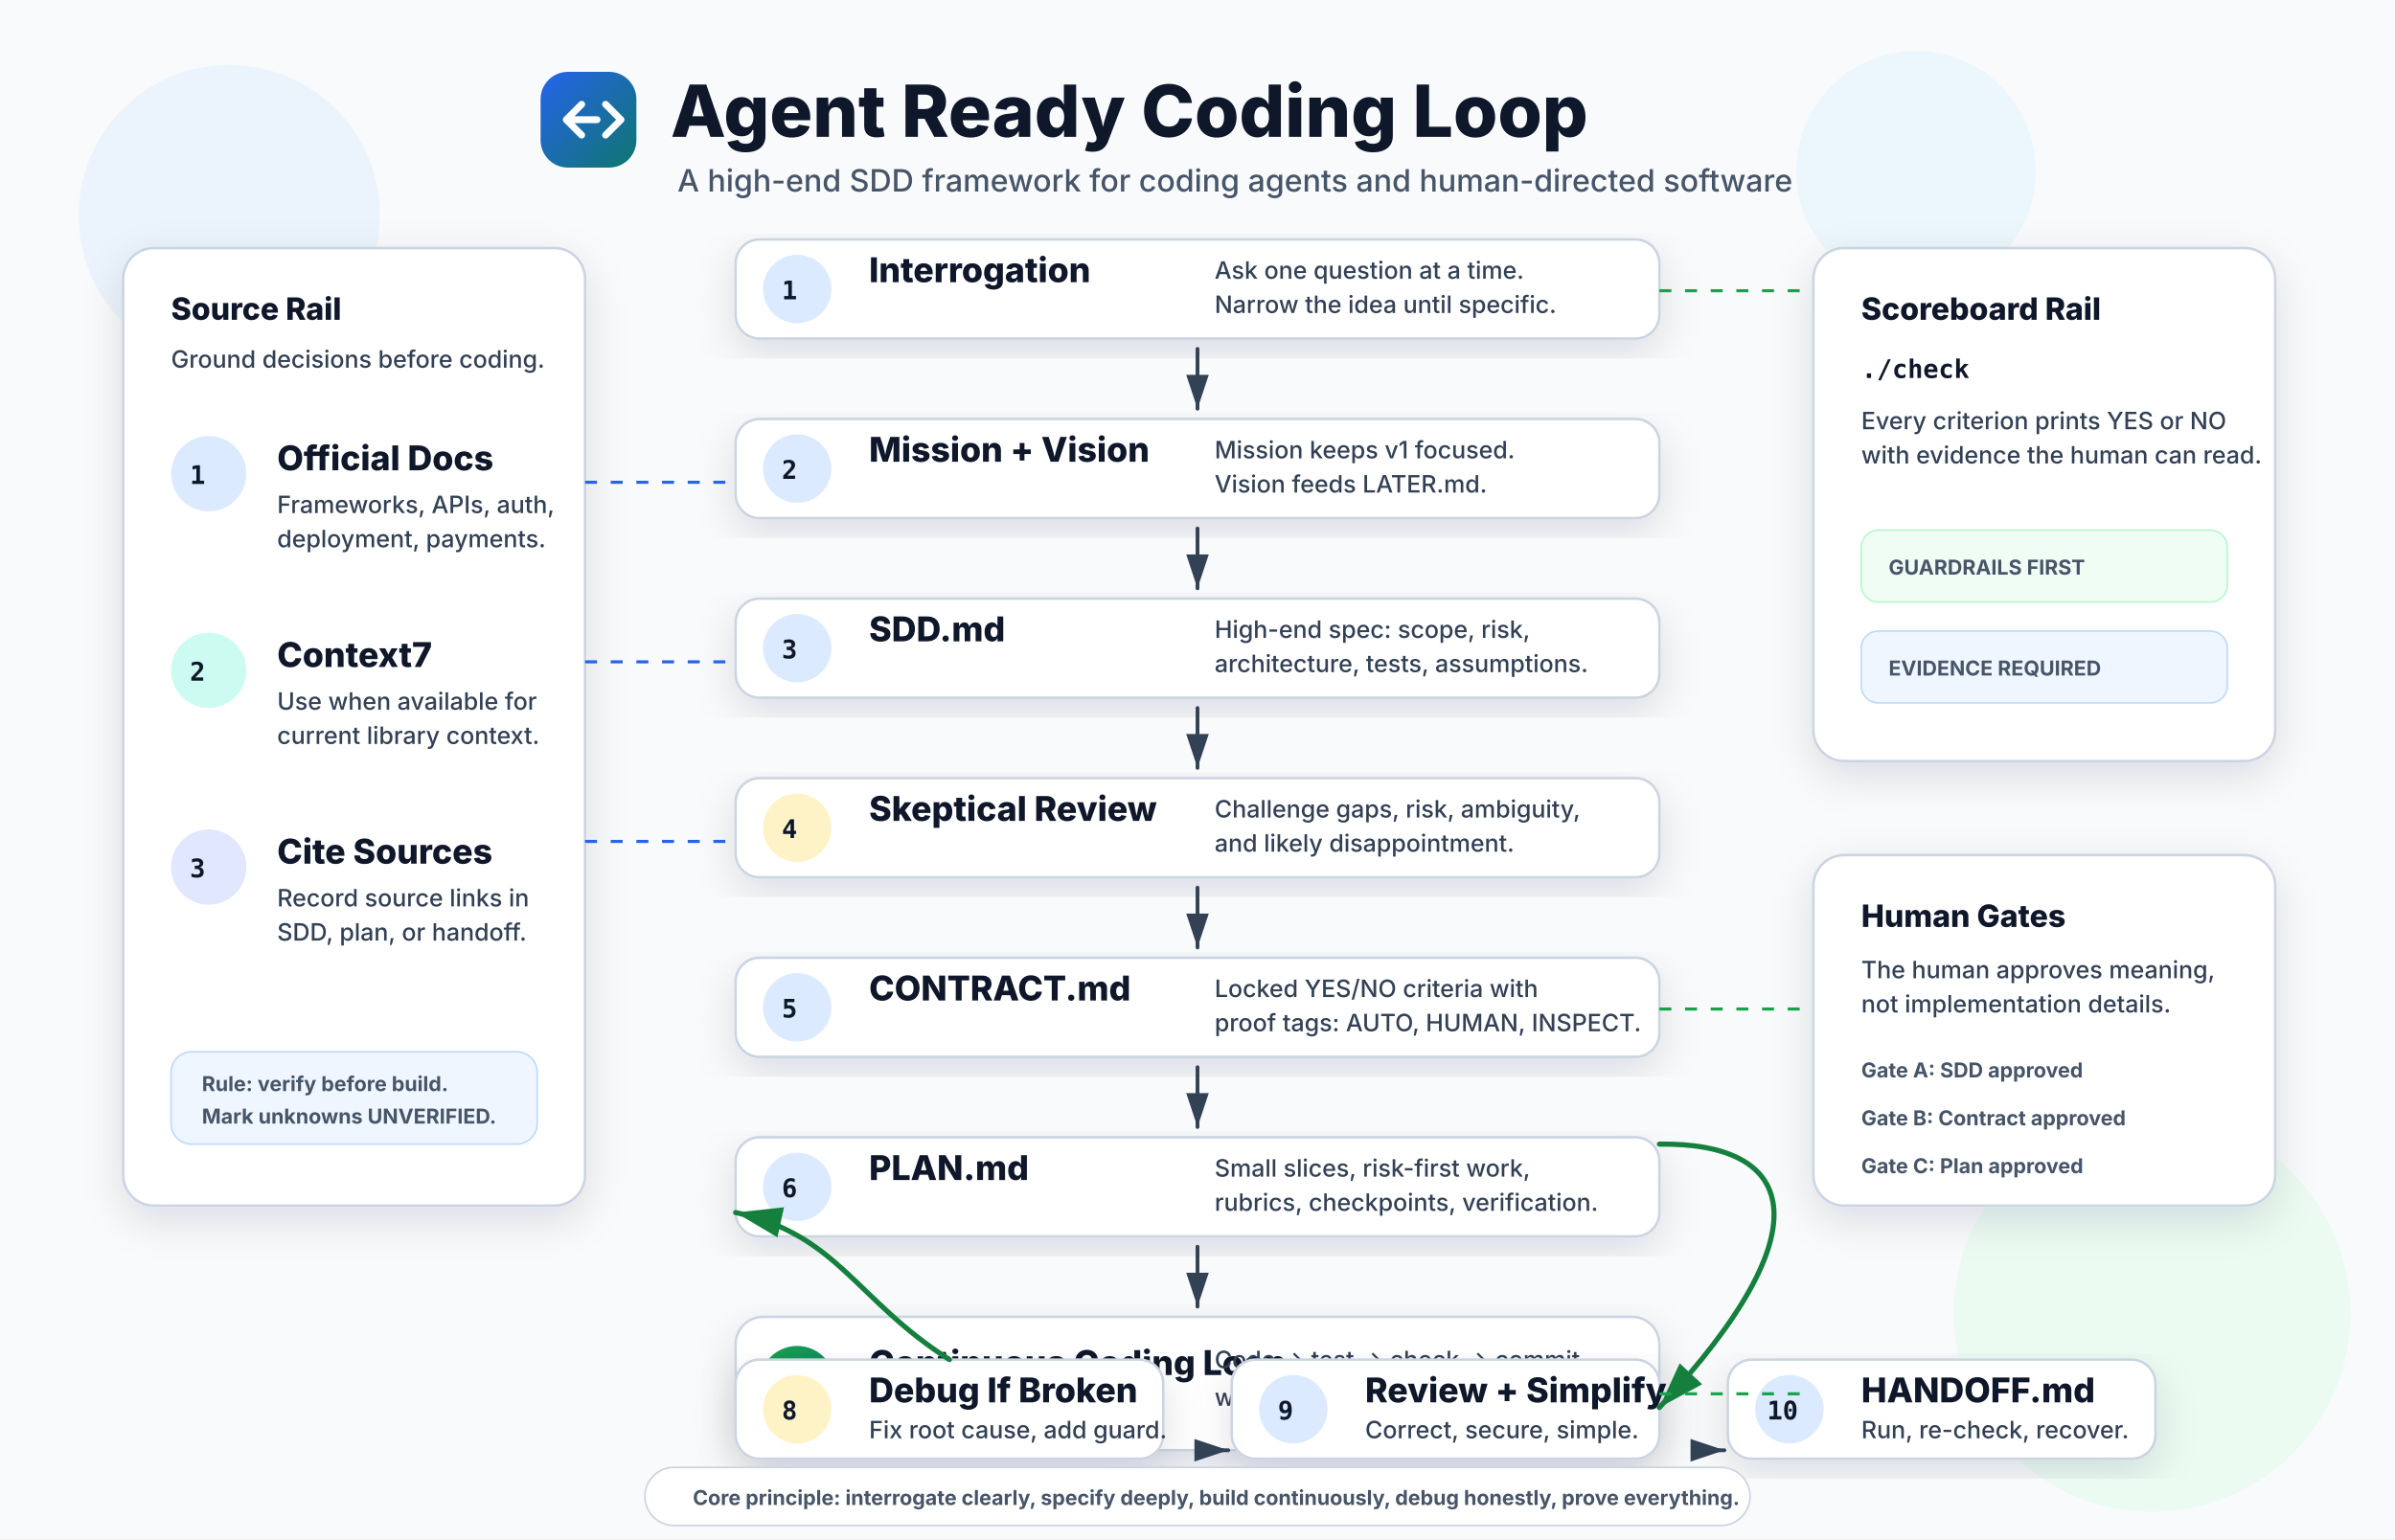
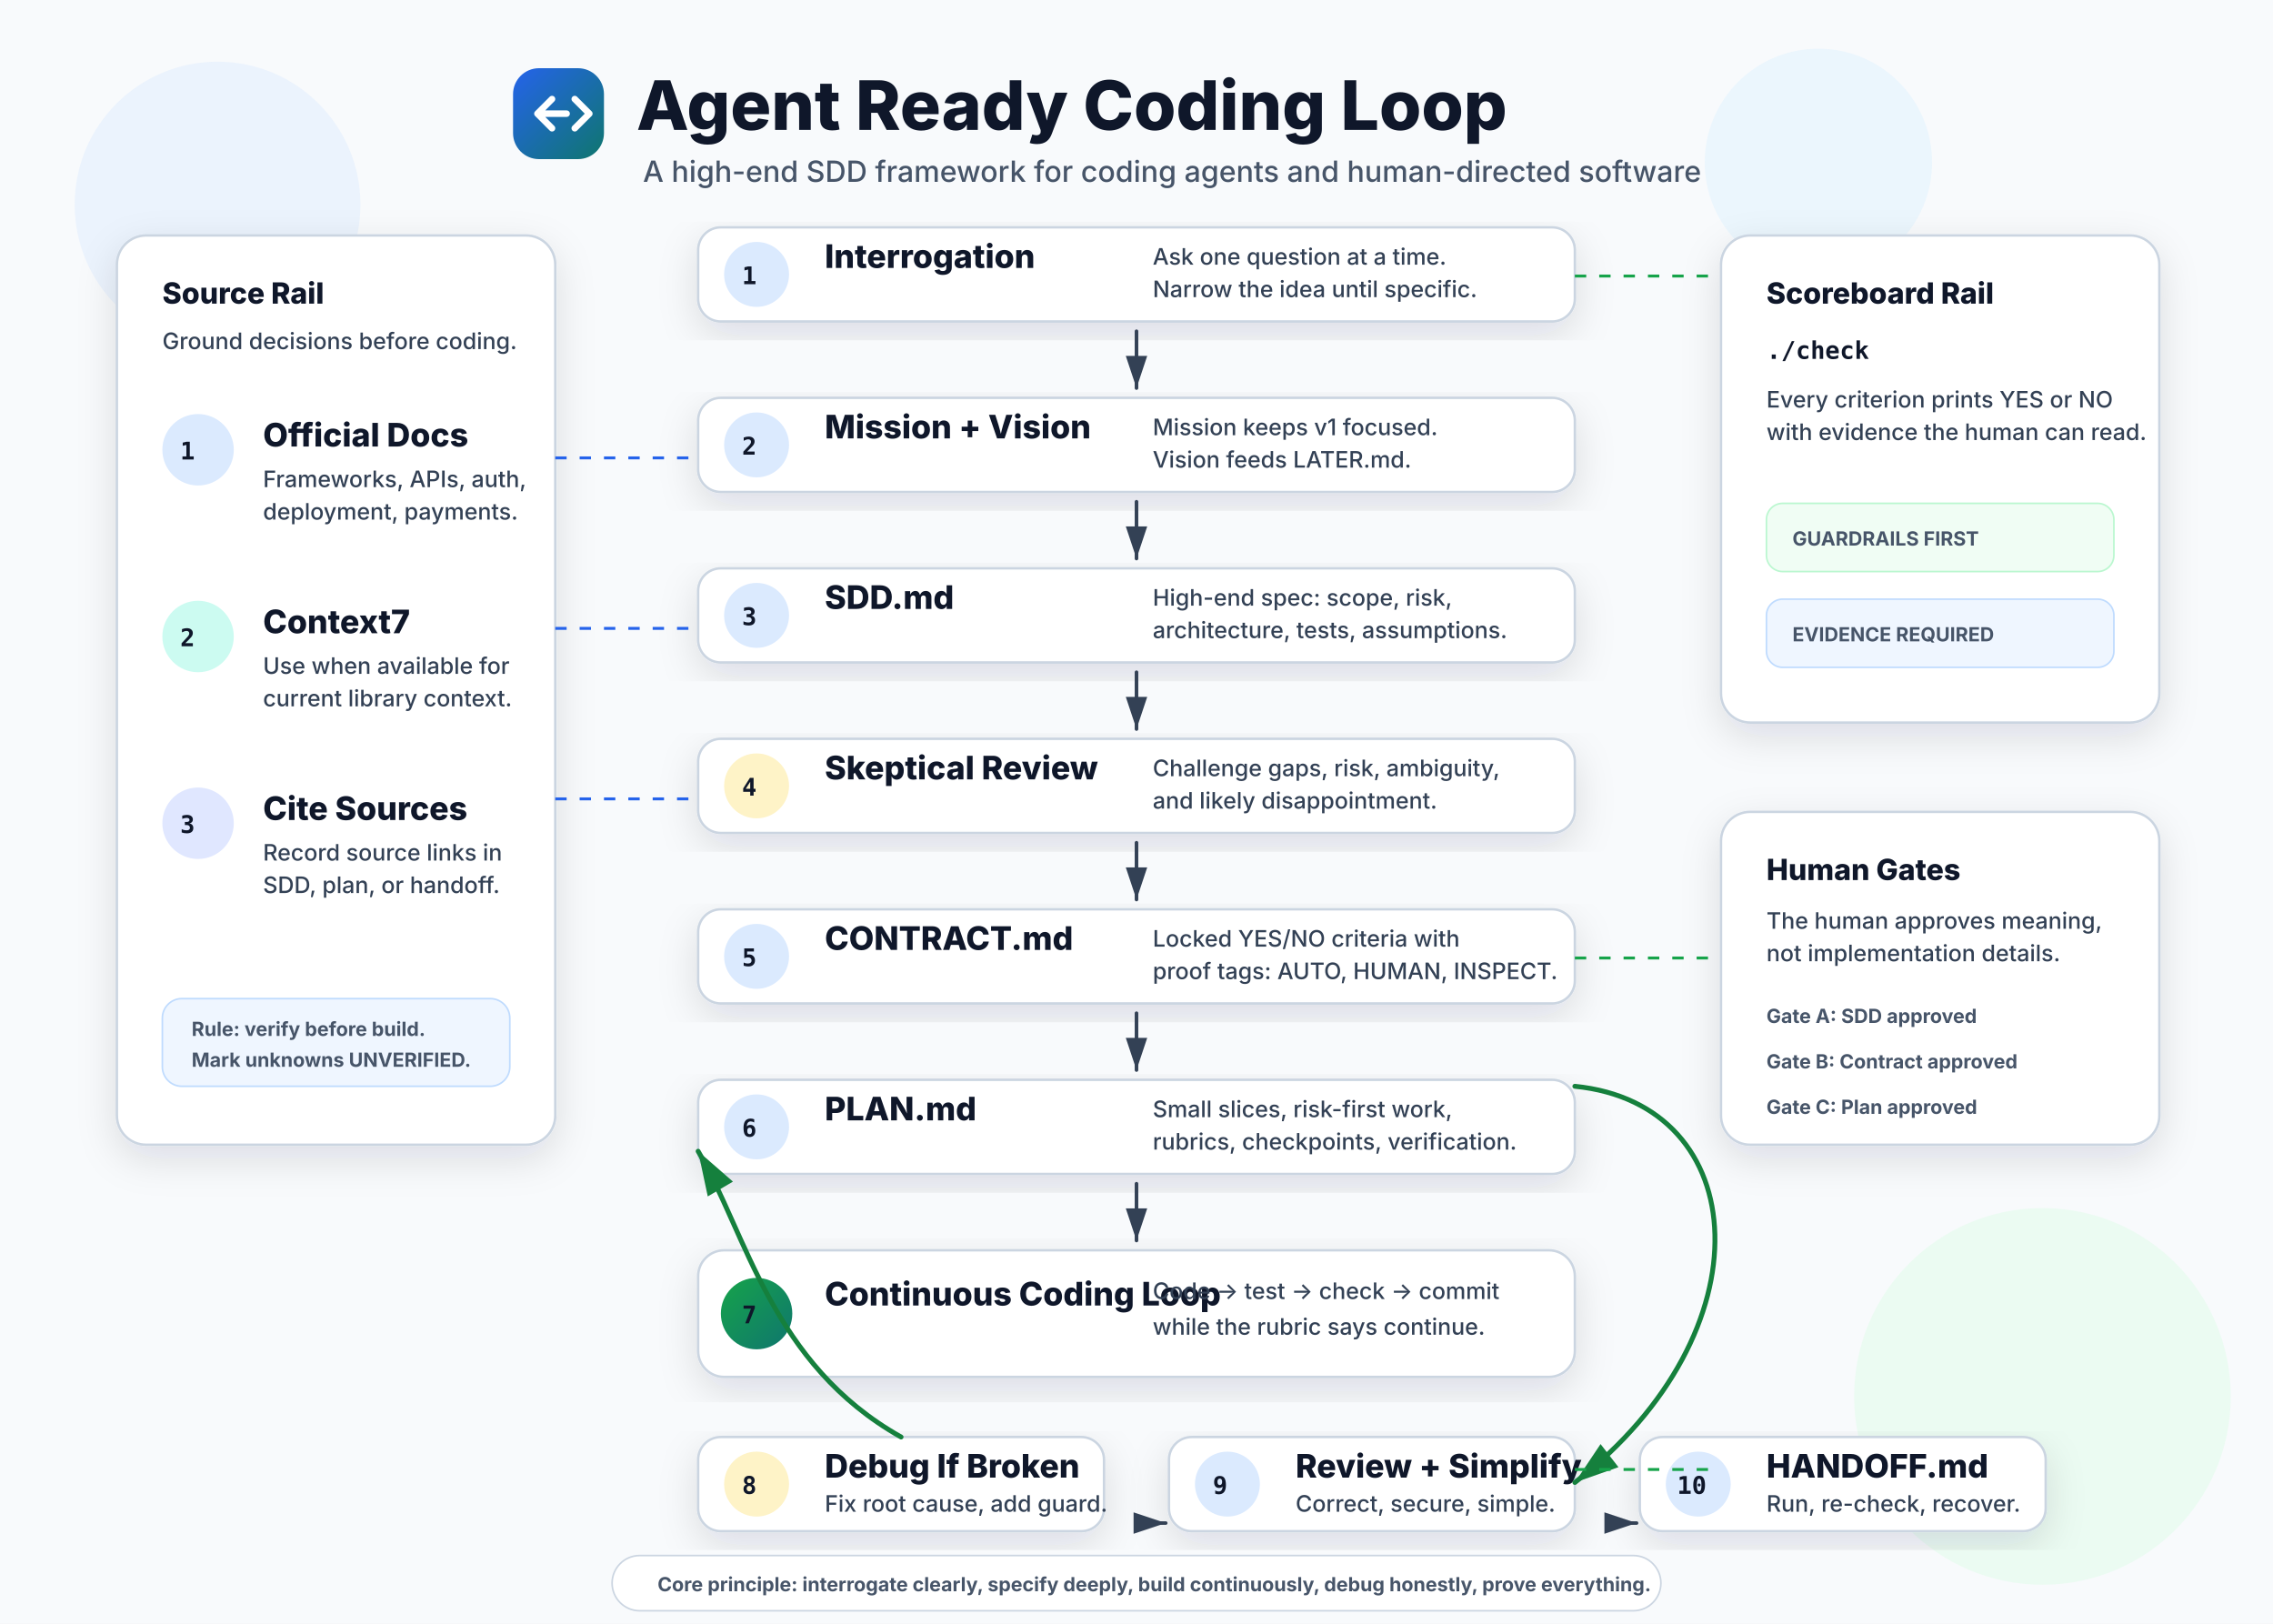
- <svg xmlns="http://www.w3.org/2000/svg" width="1400" height="900" viewBox="0 0 1400 900" fill="none" role="img" aria-labelledby="title desc">
+ <svg xmlns="http://www.w3.org/2000/svg" width="1400" height="1000" viewBox="0 0 1400 1000" fill="none" role="img" aria-labelledby="title desc">
  <defs>
    <linearGradient id="blue" x1="0" y1="0" x2="1" y2="1">
      <stop offset="0" stop-color="#2563EB" />
      <stop offset="1" stop-color="#0F766E" />
    </linearGradient>
    <linearGradient id="green" x1="0" y1="0" x2="1" y2="1">
      <stop offset="0" stop-color="#16A34A" />
      <stop offset="1" stop-color="#0F766E" />
    </linearGradient>
    <filter id="shadow" x="-20%" y="-20%" width="140%" height="140%">
      <feDropShadow dx="0" dy="8" stdDeviation="12" flood-color="#0F172A" flood-opacity="0.12" />
    </filter>
    <style>
      .bg { fill: #F8FAFC; }
      .title { font: 800 42px ui-sans-serif, system-ui, -apple-system, BlinkMacSystemFont, "Segoe UI", sans-serif; fill: #0F172A; }
      .subtitle { font: 500 18px ui-sans-serif, system-ui, -apple-system, BlinkMacSystemFont, "Segoe UI", sans-serif; fill: #475569; }
      .section { font: 800 18px ui-sans-serif, system-ui, -apple-system, BlinkMacSystemFont, "Segoe UI", sans-serif; fill: #0F172A; }
      .label { font: 800 20px ui-sans-serif, system-ui, -apple-system, BlinkMacSystemFont, "Segoe UI", sans-serif; fill: #0F172A; }
      .body { font: 500 14px ui-sans-serif, system-ui, -apple-system, BlinkMacSystemFont, "Segoe UI", sans-serif; fill: #334155; }
      .small { font: 700 12px ui-sans-serif, system-ui, -apple-system, BlinkMacSystemFont, "Segoe UI", sans-serif; fill: #475569; }
      .mono { font: 700 15px ui-monospace, SFMono-Regular, Menlo, Consolas, monospace; fill: #0F172A; }
      .node { fill: white; stroke: #CBD5E1; stroke-width: 1.5; filter: url(#shadow); }
      .rail { fill: white; stroke: #CBD5E1; stroke-width: 1.5; filter: url(#shadow); }
      .arrow { stroke: #334155; stroke-width: 2.2; stroke-linecap: round; stroke-linejoin: round; marker-end: url(#arrow); }
      .loop { stroke: #15803D; stroke-width: 3; stroke-linecap: round; stroke-linejoin: round; marker-end: url(#arrowGreen); }
      .dashedBlue { stroke: #2563EB; stroke-width: 1.8; stroke-dasharray: 7 8; }
      .dashedGreen { stroke: #16A34A; stroke-width: 1.8; stroke-dasharray: 7 8; }
    </style>
    <marker id="arrow" markerWidth="10" markerHeight="10" refX="9" refY="3" orient="auto" markerUnits="strokeWidth">
      <path d="M0,0 L0,6 L9,3 z" fill="#334155" />
    </marker>
    <marker id="arrowGreen" markerWidth="10" markerHeight="10" refX="9" refY="3" orient="auto" markerUnits="strokeWidth">
      <path d="M0,0 L0,6 L9,3 z" fill="#15803D" />
    </marker>
  </defs>
-   <rect class="bg" width="1400" height="900" />
+   <rect class="bg" width="1400" height="1000" />
  <circle cx="134" cy="126" r="88" fill="#DBEAFE" opacity="0.45" />
-   <circle cx="1258" cy="768" r="116" fill="#DCFCE7" opacity="0.45" />
+   <circle cx="1258" cy="860" r="116" fill="#DCFCE7" opacity="0.45" />
  <circle cx="1120" cy="100" r="70" fill="#E0F2FE" opacity="0.55" />
  <g transform="translate(392 45)">
    <rect x="-76" y="-3" width="56" height="56" rx="16" fill="url(#blue)" />
    <path d="M-61 25h18M-52 16l-9 9 9 9M-38 16l9 9-9 9" stroke="white" stroke-width="4" stroke-linecap="round" stroke-linejoin="round" />
    <text class="title" x="0" y="35">Agent Ready Coding Loop</text>
    <text class="subtitle" x="4" y="67">A high-end SDD framework for coding agents and human-directed software</text>
  </g>
  <g transform="translate(72 145)">
    <rect class="rail" width="270" height="560" rx="18" />
    <text class="section" x="28" y="42">Source Rail</text>
    <text class="body" x="28" y="70">Ground decisions before coding.</text>
    <g transform="translate(28 110)">
      <circle cx="22" cy="22" r="22" fill="#DBEAFE" />
      <text class="mono" x="11" y="28">1</text>
      <text class="label" x="62" y="20">Official Docs</text>
      <text class="body" x="62" y="45">Frameworks, APIs, auth,</text>
      <text class="body" x="62" y="65">deployment, payments.</text>
    </g>
    <g transform="translate(28 225)">
      <circle cx="22" cy="22" r="22" fill="#CCFBF1" />
      <text class="mono" x="11" y="28">2</text>
      <text class="label" x="62" y="20">Context7</text>
      <text class="body" x="62" y="45">Use when available for</text>
      <text class="body" x="62" y="65">current library context.</text>
    </g>
    <g transform="translate(28 340)">
      <circle cx="22" cy="22" r="22" fill="#E0E7FF" />
      <text class="mono" x="11" y="28">3</text>
      <text class="label" x="62" y="20">Cite Sources</text>
      <text class="body" x="62" y="45">Record source links in</text>
      <text class="body" x="62" y="65">SDD, plan, or handoff.</text>
    </g>
    <g transform="translate(28 470)">
      <rect x="0" y="0" width="214" height="54" rx="12" fill="#EFF6FF" stroke="#BFDBFE" />
      <text class="small" x="18" y="23">Rule: verify before build.</text>
      <text class="small" x="18" y="42">Mark unknowns UNVERIFIED.</text>
    </g>
  </g>
  <g transform="translate(430 140)">
    <g>
      <rect class="node" width="540" height="58" rx="14" />
      <circle cx="36" cy="29" r="20" fill="#DBEAFE" />
      <text class="mono" x="27" y="35">1</text>
      <text class="label" x="78" y="25">Interrogation</text>
      <text class="body" x="280" y="23">Ask one question at a time.</text>
      <text class="body" x="280" y="43">Narrow the idea until specific.</text>
    </g>
    <path class="arrow" d="M270 64v35" />
    <g transform="translate(0 105)">
      <rect class="node" width="540" height="58" rx="14" />
      <circle cx="36" cy="29" r="20" fill="#DBEAFE" />
      <text class="mono" x="27" y="35">2</text>
      <text class="label" x="78" y="25">Mission + Vision</text>
      <text class="body" x="280" y="23">Mission keeps v1 focused.</text>
      <text class="body" x="280" y="43">Vision feeds LATER.md.</text>
    </g>
    <path class="arrow" d="M270 169v35" />
    <g transform="translate(0 210)">
      <rect class="node" width="540" height="58" rx="14" />
      <circle cx="36" cy="29" r="20" fill="#DBEAFE" />
      <text class="mono" x="27" y="35">3</text>
      <text class="label" x="78" y="25">SDD.md</text>
      <text class="body" x="280" y="23">High-end spec: scope, risk,</text>
      <text class="body" x="280" y="43">architecture, tests, assumptions.</text>
    </g>
    <path class="arrow" d="M270 274v35" />
    <g transform="translate(0 315)">
      <rect class="node" width="540" height="58" rx="14" />
      <circle cx="36" cy="29" r="20" fill="#FEF3C7" />
      <text class="mono" x="27" y="35">4</text>
      <text class="label" x="78" y="25">Skeptical Review</text>
      <text class="body" x="280" y="23">Challenge gaps, risk, ambiguity,</text>
      <text class="body" x="280" y="43">and likely disappointment.</text>
    </g>
    <path class="arrow" d="M270 379v35" />
    <g transform="translate(0 420)">
      <rect class="node" width="540" height="58" rx="14" />
      <circle cx="36" cy="29" r="20" fill="#DBEAFE" />
      <text class="mono" x="27" y="35">5</text>
      <text class="label" x="78" y="25">CONTRACT.md</text>
      <text class="body" x="280" y="23">Locked YES/NO criteria with</text>
      <text class="body" x="280" y="43">proof tags: AUTO, HUMAN, INSPECT.</text>
    </g>
    <path class="arrow" d="M270 484v35" />
    <g transform="translate(0 525)">
      <rect class="node" width="540" height="58" rx="14" />
      <circle cx="36" cy="29" r="20" fill="#DBEAFE" />
      <text class="mono" x="27" y="35">6</text>
      <text class="label" x="78" y="25">PLAN.md</text>
      <text class="body" x="280" y="23">Small slices, risk-first work,</text>
      <text class="body" x="280" y="43">rubrics, checkpoints, verification.</text>
    </g>
    <path class="arrow" d="M270 589v35" />
    <g transform="translate(0 630)">
      <rect class="node" width="540" height="78" rx="16" fill="#F0FDF4" stroke="#16A34A" stroke-width="2" filter="url(#shadow)" />
      <circle cx="36" cy="39" r="22" fill="url(#green)" />
      <text class="mono" x="27" y="45" fill="white">7</text>
      <text class="label" x="78" y="34" fill="#14532D">Continuous Coding Loop</text>
      <text class="body" x="280" y="30">Code -&gt; test -&gt; check -&gt; commit</text>
      <text class="body" x="280" y="52">while the rubric says continue.</text>
    </g>
  </g>
-   <g transform="translate(430 795)">
+   <g transform="translate(430 885)">
    <rect class="node" width="250" height="58" rx="14" fill="#FFFBEB" stroke="#F59E0B" />
    <circle cx="36" cy="29" r="20" fill="#FEF3C7" />
    <text class="mono" x="27" y="35">8</text>
    <text class="label" x="78" y="25">Debug If Broken</text>
    <text class="body" x="78" y="46">Fix root cause, add guard.</text>
  </g>
-   <g transform="translate(720 795)">
+   <g transform="translate(720 885)">
    <rect class="node" width="250" height="58" rx="14" />
    <circle cx="36" cy="29" r="20" fill="#DBEAFE" />
    <text class="mono" x="27" y="35">9</text>
    <text class="label" x="78" y="25">Review + Simplify</text>
    <text class="body" x="78" y="46">Correct, secure, simple.</text>
  </g>
-   <g transform="translate(1010 795)">
+   <g transform="translate(1010 885)">
    <rect class="node" width="250" height="58" rx="14" />
    <circle cx="36" cy="29" r="20" fill="#DBEAFE" />
    <text class="mono" x="23" y="35">10</text>
    <text class="label" x="78" y="25">HANDOFF.md</text>
    <text class="body" x="78" y="46">Run, re-check, recover.</text>
  </g>
-   <path class="arrow" d="M700 848h18" />
-   <path class="arrow" d="M990 848h18" />
-   <path class="loop" d="M555 795 C500 760 490 722 430 709" />
-   <path class="loop" d="M970 669 C1048 668 1070 716 970 823" />
+   <path class="arrow" d="M700 938h18" />
+   <path class="arrow" d="M990 938h18" />
+   <path class="loop" d="M555 885 C475 840 460 760 430 709" />
+   <path class="loop" d="M970 669 C1080 680 1090 820 970 913" />
  <g transform="translate(1060 145)">
    <rect class="rail" width="270" height="300" rx="18" />
    <text class="section" x="28" y="42">Scoreboard Rail</text>
    <text class="mono" x="28" y="76">./check</text>
    <text class="body" x="28" y="106">Every criterion prints YES or NO</text>
    <text class="body" x="28" y="126">with evidence the human can read.</text>
    <g transform="translate(28 165)">
      <rect x="0" y="0" width="214" height="42" rx="10" fill="#F0FDF4" stroke="#BBF7D0" />
      <text class="small" x="16" y="26">GUARDRAILS FIRST</text>
    </g>
    <g transform="translate(28 224)">
      <rect x="0" y="0" width="214" height="42" rx="10" fill="#EFF6FF" stroke="#BFDBFE" />
      <text class="small" x="16" y="26">EVIDENCE REQUIRED</text>
    </g>
  </g>
  <g transform="translate(1060 500)">
    <rect class="rail" width="270" height="205" rx="18" />
    <text class="section" x="28" y="42">Human Gates</text>
    <text class="body" x="28" y="72">The human approves meaning,</text>
    <text class="body" x="28" y="92">not implementation details.</text>
    <text class="small" x="28" y="130">Gate A: SDD approved</text>
    <text class="small" x="28" y="158">Gate B: Contract approved</text>
    <text class="small" x="28" y="186">Gate C: Plan approved</text>
  </g>
  <path class="dashedBlue" d="M342 282h88" />
  <path class="dashedBlue" d="M342 387h88" />
  <path class="dashedBlue" d="M342 492h88" />
  <path class="dashedGreen" d="M970 170h90" />
  <path class="dashedGreen" d="M970 590h90" />
-   <path class="dashedGreen" d="M970 815h90" />
-   <g transform="translate(377 858)">
+   <path class="dashedGreen" d="M970 905h90" />
+   <g transform="translate(377 958)">
    <rect x="0" y="0" width="646" height="34" rx="17" fill="white" stroke="#CBD5E1" />
    <text class="small" x="28" y="22">Core principle: interrogate clearly, specify deeply, build continuously, debug honestly, prove everything.</text>
  </g>
</svg>
